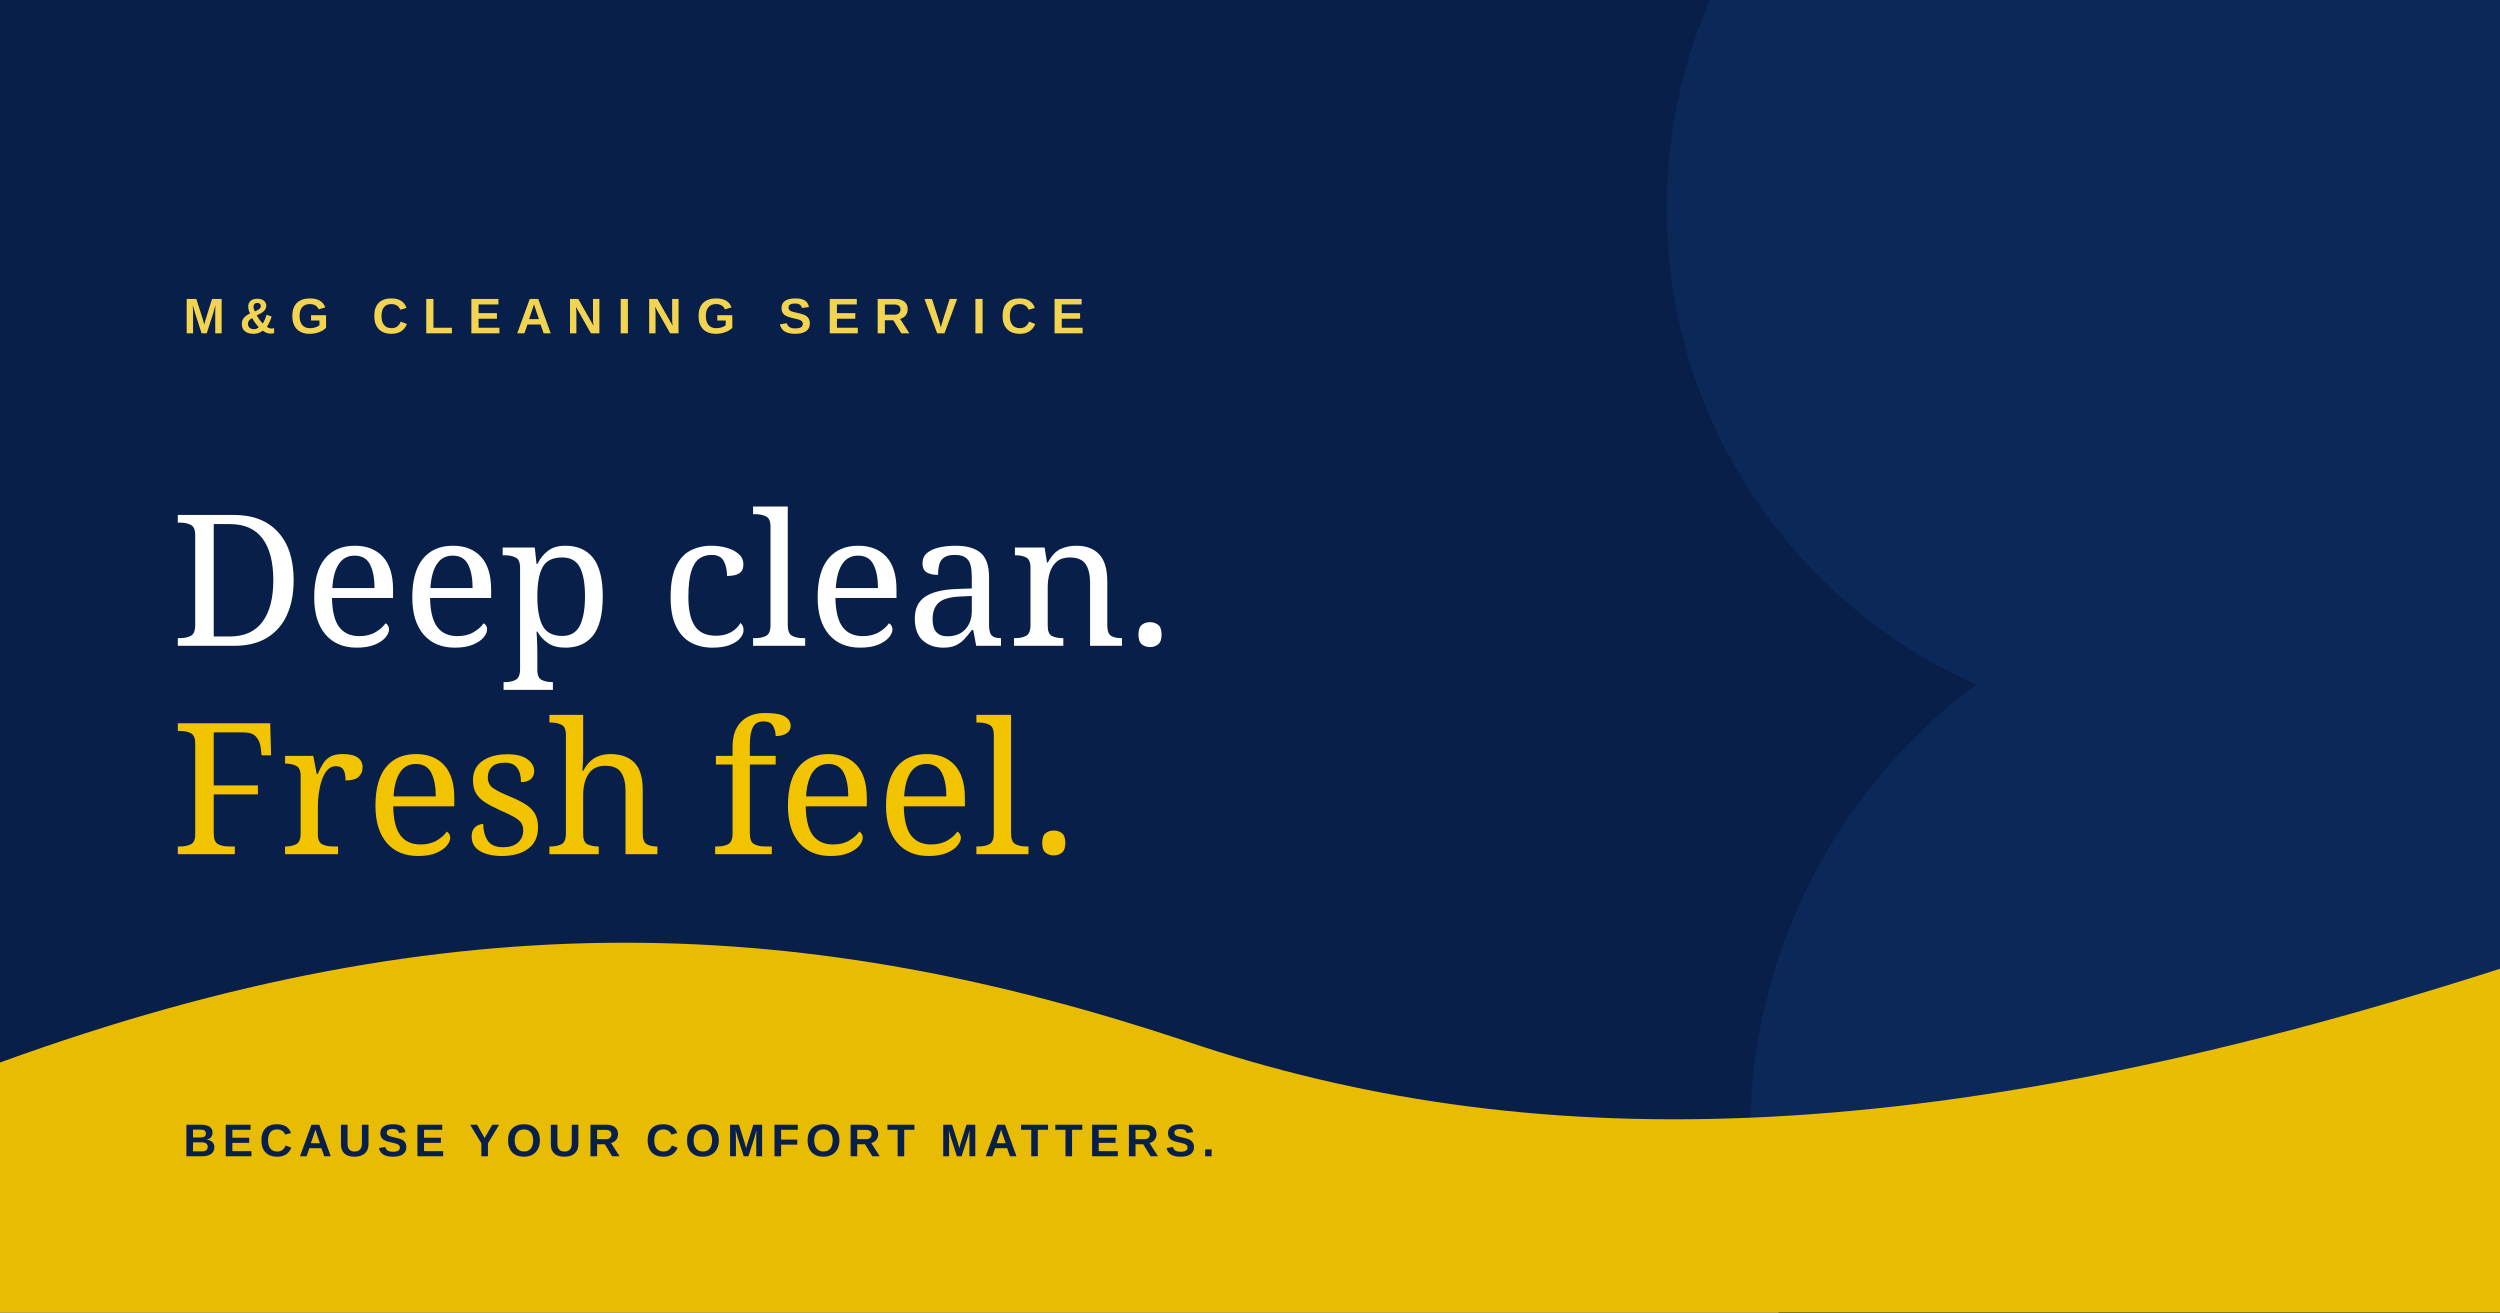
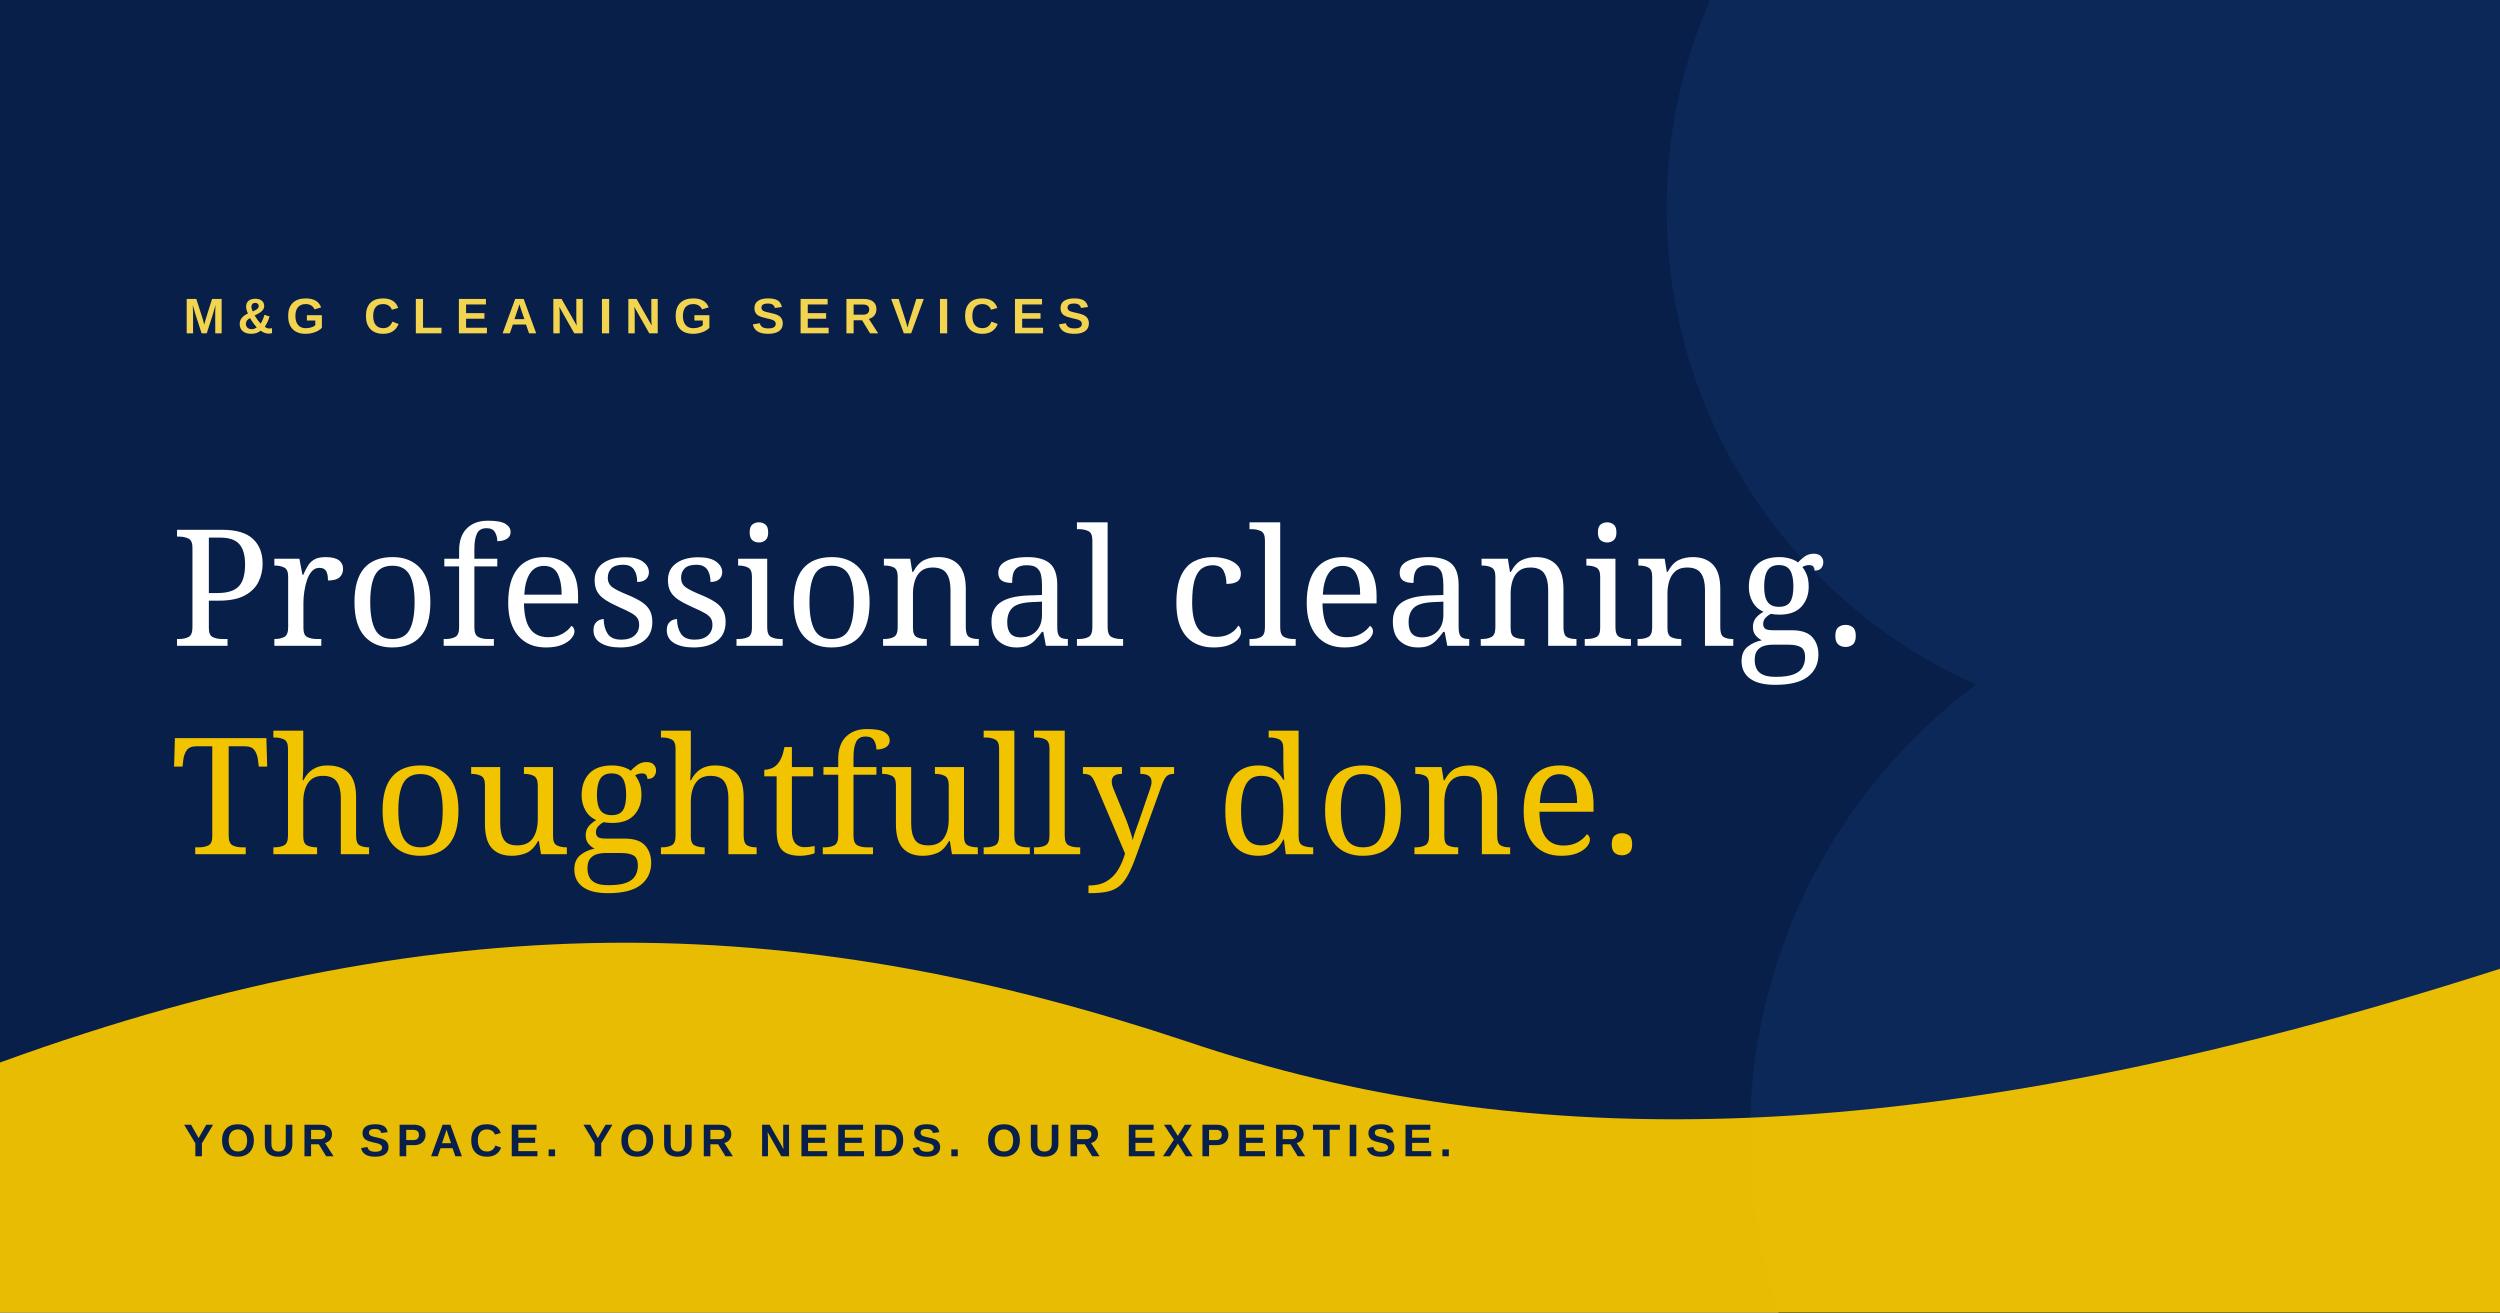
<svg xmlns="http://www.w3.org/2000/svg" width="1200" height="630" viewBox="0 0 1200 630" role="img" aria-labelledby="title desc">
  <rect width="1200" height="630" fill="#081f49" />
  <circle cx="1050" cy="100" r="250" fill="#0b2858" />
  <circle cx="1110" cy="545" r="270" fill="#0b2858" />
  <path d="M0 510c220-80 390-70 570-10 160 54 350 55 630-35v165H0Z" fill="#f2c400" opacity=".95" />
-   <text x="88" y="160" fill="#f2d451" font-family="Arial,Helvetica,sans-serif" font-size="24" font-weight="700" letter-spacing="7">M&amp;G CLEANING SERVICE</text>
-   <text x="82" y="310" fill="#fff" font-family="Georgia,serif" font-size="88">Deep clean.</text>
-   <text x="82" y="410" fill="#f2c400" font-family="Georgia,serif" font-size="88">Fresh feel.</text>
-   <text x="88" y="555" fill="#081f49" font-family="Arial,Helvetica,sans-serif" font-size="22" font-weight="700" letter-spacing="3">BECAUSE YOUR COMFORT MATTERS.</text>
+   <text x="88" y="160" fill="#f2d451" font-family="Arial,Helvetica,sans-serif" font-size="24" font-weight="700" letter-spacing="6">M&amp;G CLEANING SERVICES</text>
+   <text x="82" y="310" fill="#fff" font-family="Georgia,serif" font-size="78">Professional cleaning.</text>
+   <text x="82" y="410" fill="#f2c400" font-family="Georgia,serif" font-size="78">Thoughtfully done.</text>
+   <text x="88" y="555" fill="#081f49" font-family="Arial,Helvetica,sans-serif" font-size="22" font-weight="700" letter-spacing="3">YOUR SPACE. YOUR NEEDS. OUR EXPERTISE.</text>
</svg>
